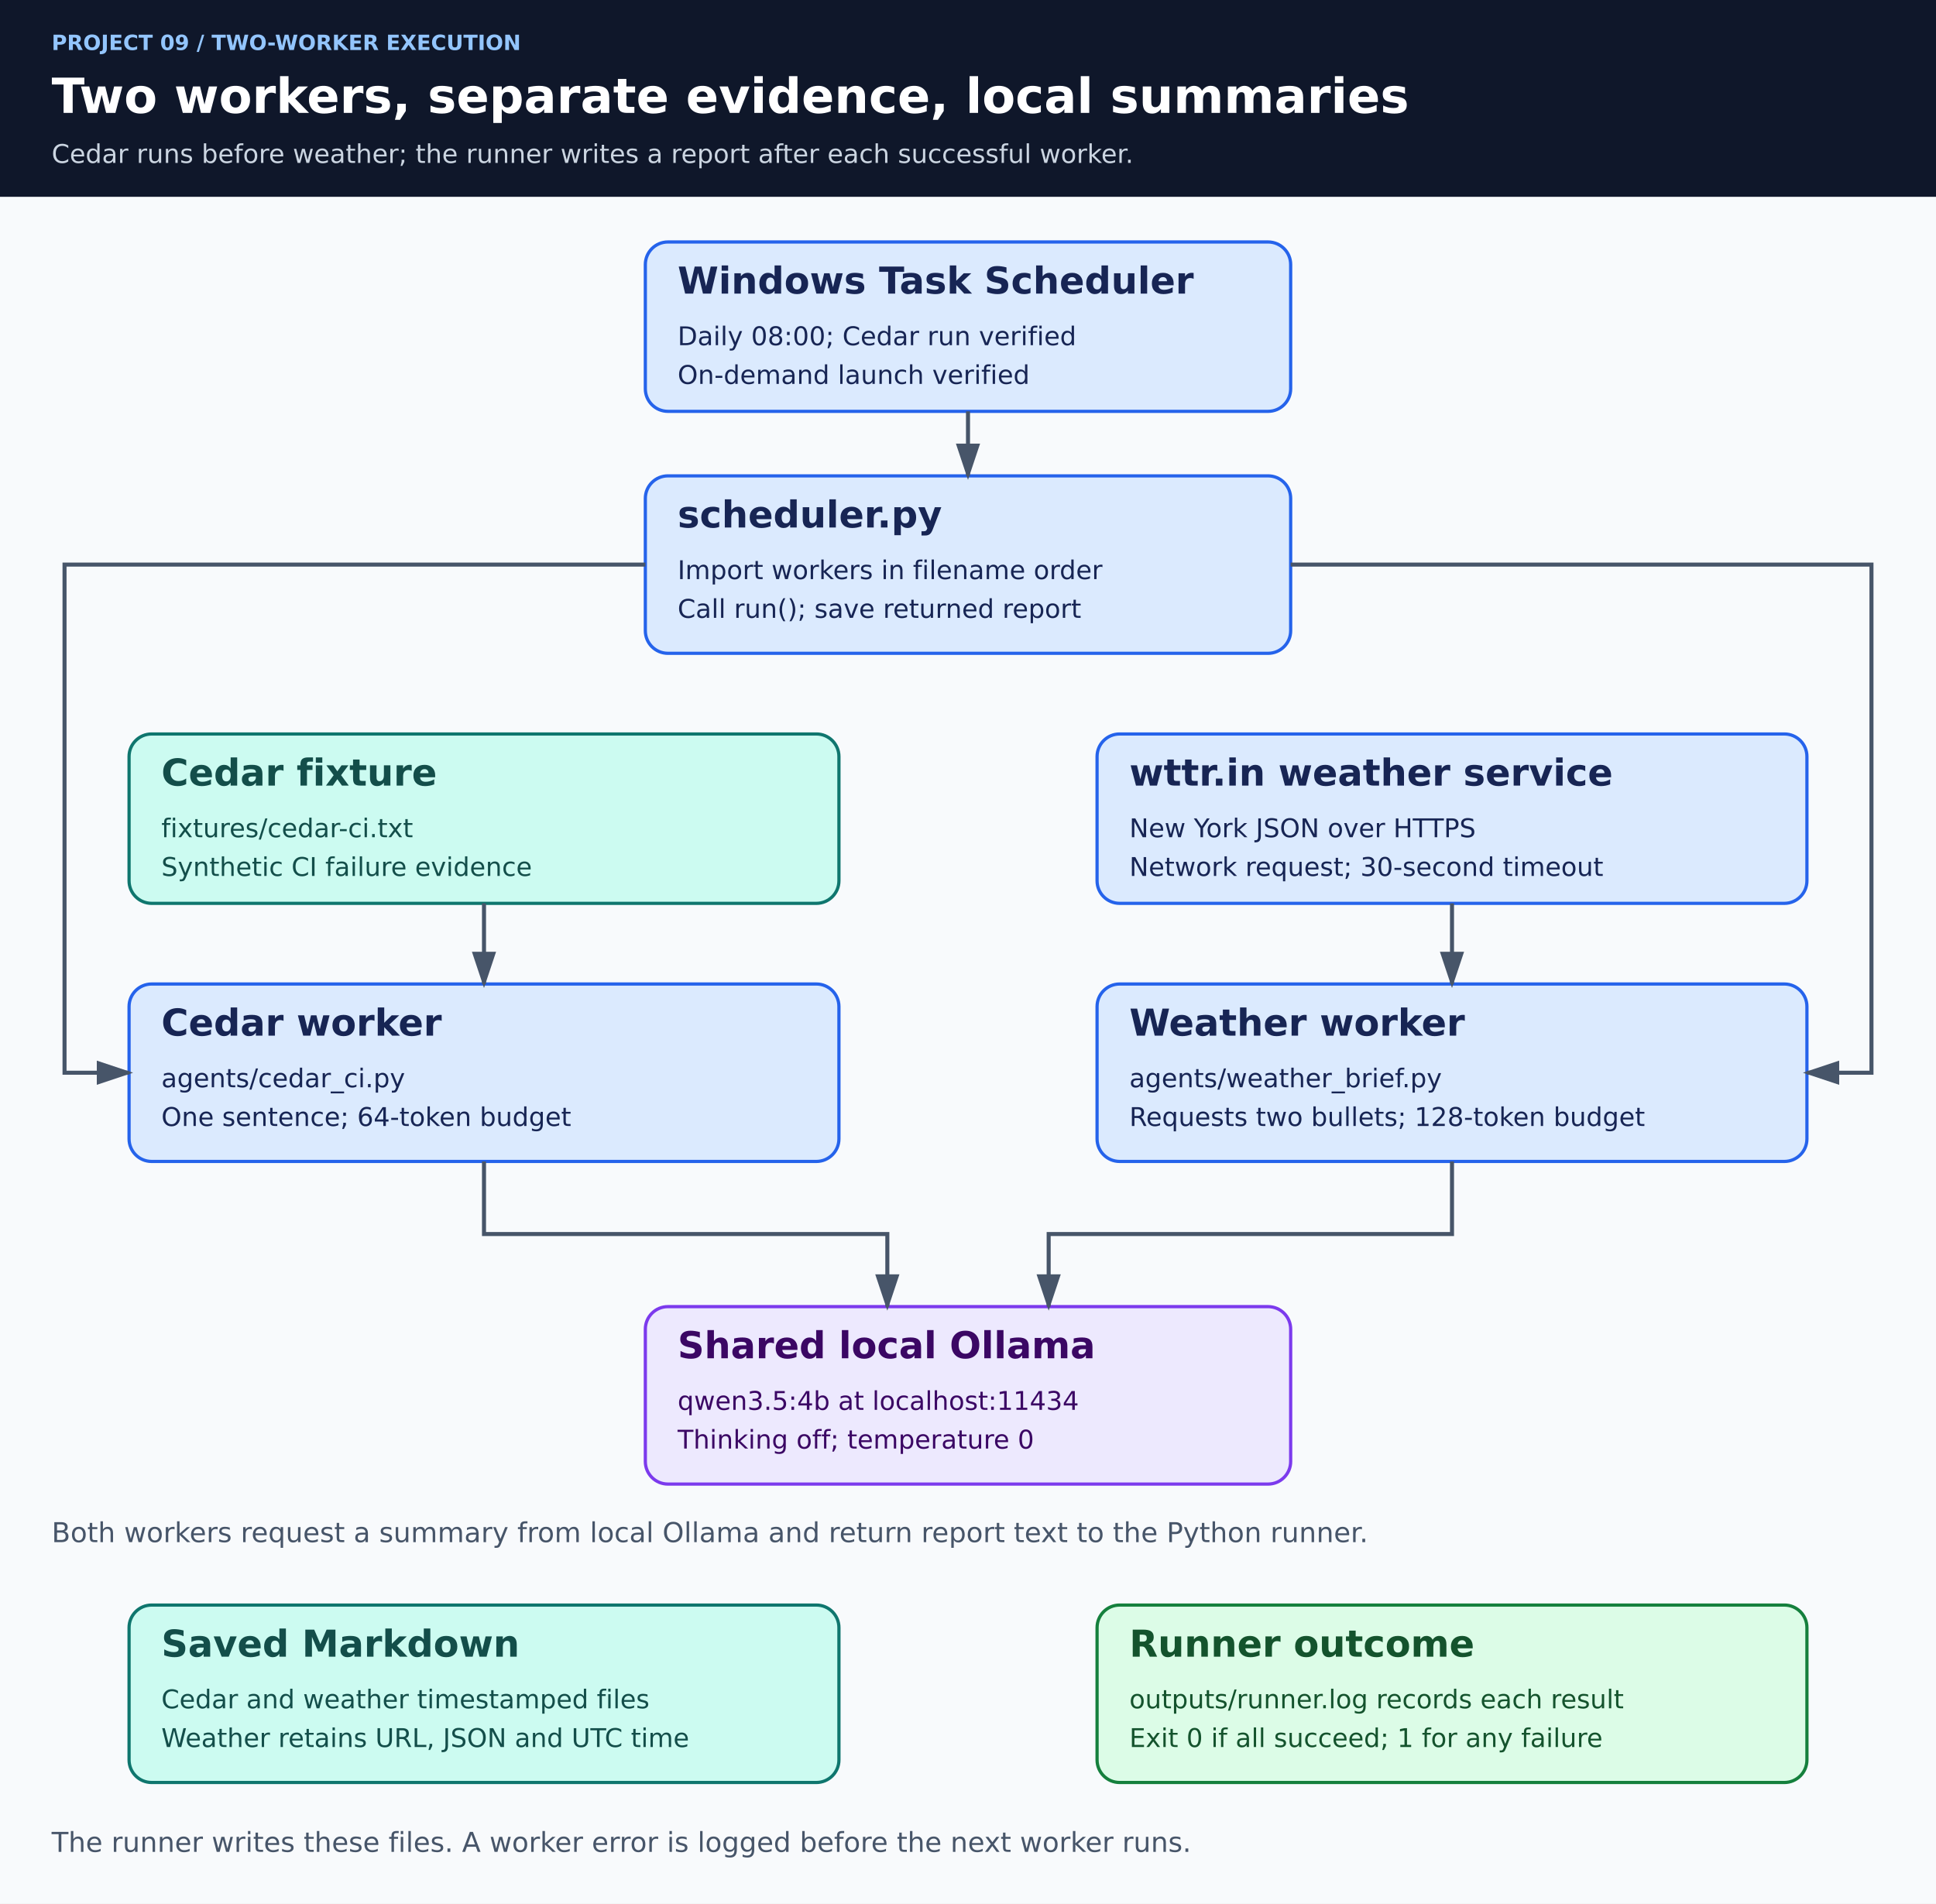
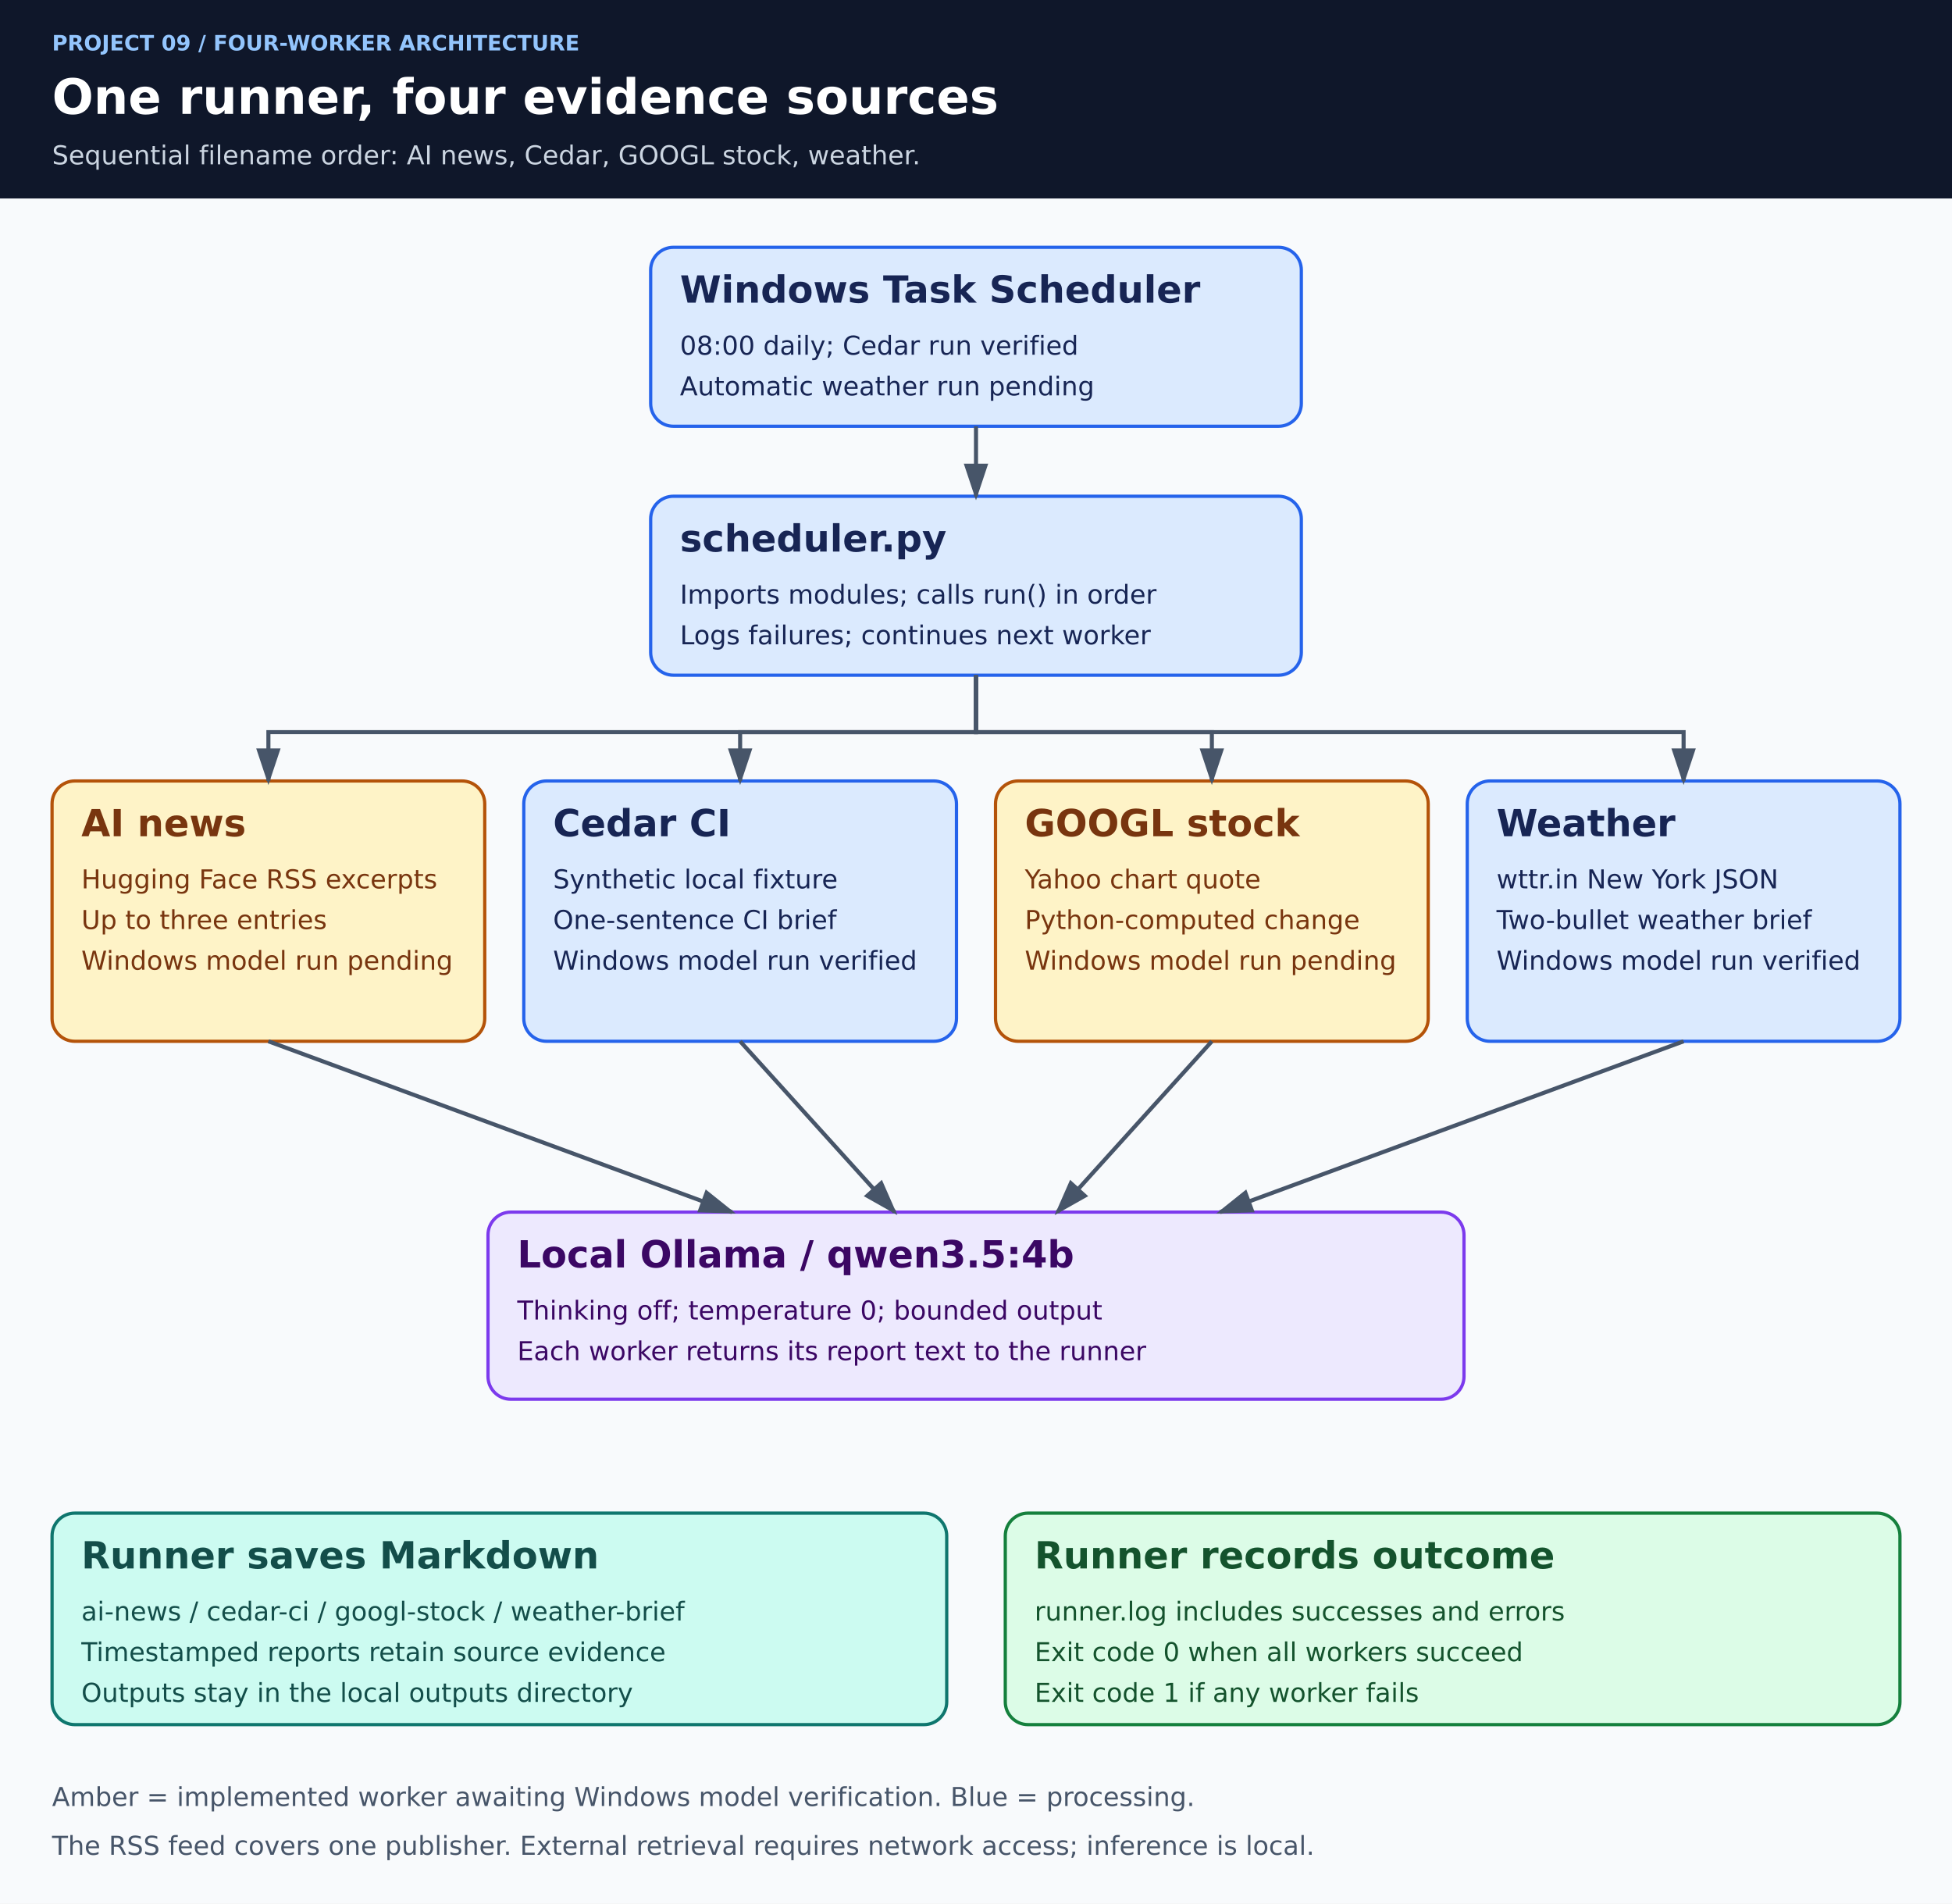
- <svg xmlns="http://www.w3.org/2000/svg" width="1200" height="1180" viewBox="0 0 1200 1180" role="img" aria-labelledby="title desc">
+ <svg xmlns="http://www.w3.org/2000/svg" width="1200" height="1170" viewBox="0 0 1200 1170" role="img" aria-labelledby="title desc">
  <defs>
    <marker id="arrow" markerWidth="10" markerHeight="10" refX="8" refY="3" orient="auto">
      <path d="M0,0 L0,6 L9,3 z" fill="#475569" />
    </marker>
  </defs>
-   <rect width="1200" height="1180" fill="#F8FAFC" />
+   <rect width="1200" height="1170" fill="#F8FAFC" />
  <g font-family="DejaVu Sans, Arial, sans-serif">
    <rect width="1200" height="122" fill="#0F172A" />
-     <text x="32" y="31" font-size="13" fill="#93C5FD" font-weight="700">PROJECT 09 / TWO-WORKER EXECUTION</text>
-     <text x="32" y="70" font-size="30" fill="#FFFFFF" font-weight="700">Two workers, separate evidence, local summaries</text>
-     <text x="32" y="101" font-size="16" fill="#CBD5E1" font-weight="400">Cedar runs before weather; the runner writes a report after each successful worker.</text>
-     <rect x="400" y="150" width="400" height="105" rx="14" fill="#DBEAFE" stroke="#2563EB" stroke-width="2" />
-     <text x="420" y="182" font-size="23" fill="#172554" font-weight="700">Windows Task Scheduler</text>
-     <text x="420" y="214" font-size="16" fill="#172554" font-weight="400">Daily 08:00; Cedar run verified</text>
-     <text x="420" y="238" font-size="16" fill="#172554" font-weight="400">On-demand launch verified</text>
-     <rect x="400" y="295" width="400" height="110" rx="14" fill="#DBEAFE" stroke="#2563EB" stroke-width="2" />
-     <text x="420" y="327" font-size="23" fill="#172554" font-weight="700">scheduler.py</text>
-     <text x="420" y="359" font-size="16" fill="#172554" font-weight="400">Import workers in filename order</text>
-     <text x="420" y="383" font-size="16" fill="#172554" font-weight="400">Call run(); save returned report</text>
-     <path d="M600 255 V295" stroke="#475569" stroke-width="2.5" fill="none" marker-end="url(#arrow)" />
-     <rect x="80" y="455" width="440" height="105" rx="14" fill="#CCFBF1" stroke="#0F766E" stroke-width="2" />
-     <text x="100" y="487" font-size="23" fill="#134E4A" font-weight="700">Cedar fixture</text>
-     <text x="100" y="519" font-size="16" fill="#134E4A" font-weight="400">fixtures/cedar-ci.txt</text>
-     <text x="100" y="543" font-size="16" fill="#134E4A" font-weight="400">Synthetic CI failure evidence</text>
-     <rect x="680" y="455" width="440" height="105" rx="14" fill="#DBEAFE" stroke="#2563EB" stroke-width="2" />
-     <text x="700" y="487" font-size="23" fill="#172554" font-weight="700">wttr.in weather service</text>
-     <text x="700" y="519" font-size="16" fill="#172554" font-weight="400">New York JSON over HTTPS</text>
-     <text x="700" y="543" font-size="16" fill="#172554" font-weight="400">Network request; 30-second timeout</text>
-     <rect x="80" y="610" width="440" height="110" rx="14" fill="#DBEAFE" stroke="#2563EB" stroke-width="2" />
-     <text x="100" y="642" font-size="23" fill="#172554" font-weight="700">Cedar worker</text>
-     <text x="100" y="674" font-size="16" fill="#172554" font-weight="400">agents/cedar_ci.py</text>
-     <text x="100" y="698" font-size="16" fill="#172554" font-weight="400">One sentence; 64-token budget</text>
-     <rect x="680" y="610" width="440" height="110" rx="14" fill="#DBEAFE" stroke="#2563EB" stroke-width="2" />
-     <text x="700" y="642" font-size="23" fill="#172554" font-weight="700">Weather worker</text>
-     <text x="700" y="674" font-size="16" fill="#172554" font-weight="400">agents/weather_brief.py</text>
-     <text x="700" y="698" font-size="16" fill="#172554" font-weight="400">Requests two bullets; 128-token budget</text>
-     <path d="M400 350 H40 V665 H80" stroke="#475569" stroke-width="2.5" fill="none" marker-end="url(#arrow)" />
-     <path d="M800 350 H1160 V665 H1120" stroke="#475569" stroke-width="2.5" fill="none" marker-end="url(#arrow)" />
-     <path d="M300 560 V610" stroke="#475569" stroke-width="2.5" fill="none" marker-end="url(#arrow)" />
-     <path d="M900 560 V610" stroke="#475569" stroke-width="2.5" fill="none" marker-end="url(#arrow)" />
-     <rect x="400" y="810" width="400" height="110" rx="14" fill="#EDE9FE" stroke="#7C3AED" stroke-width="2" />
-     <text x="420" y="842" font-size="23" fill="#3B0764" font-weight="700">Shared local Ollama</text>
-     <text x="420" y="874" font-size="16" fill="#3B0764" font-weight="400">qwen3.5:4b at localhost:11434</text>
-     <text x="420" y="898" font-size="16" fill="#3B0764" font-weight="400">Thinking off; temperature 0</text>
-     <path d="M300 720 V765 H550 V810" stroke="#475569" stroke-width="2.5" fill="none" marker-end="url(#arrow)" />
-     <path d="M900 720 V765 H650 V810" stroke="#475569" stroke-width="2.5" fill="none" marker-end="url(#arrow)" />
-     <text x="32" y="956" font-size="17" fill="#475569" font-weight="400">Both workers request a summary from local Ollama and return report text to the Python runner.</text>
-     <rect x="80" y="995" width="440" height="110" rx="14" fill="#CCFBF1" stroke="#0F766E" stroke-width="2" />
-     <text x="100" y="1027" font-size="23" fill="#134E4A" font-weight="700">Saved Markdown</text>
-     <text x="100" y="1059" font-size="16" fill="#134E4A" font-weight="400">Cedar and weather timestamped files</text>
-     <text x="100" y="1083" font-size="16" fill="#134E4A" font-weight="400">Weather retains URL, JSON and UTC time</text>
-     <rect x="680" y="995" width="440" height="110" rx="14" fill="#DCFCE7" stroke="#15803D" stroke-width="2" />
-     <text x="700" y="1027" font-size="23" fill="#14532D" font-weight="700">Runner outcome</text>
-     <text x="700" y="1059" font-size="16" fill="#14532D" font-weight="400">outputs/runner.log records each result</text>
-     <text x="700" y="1083" font-size="16" fill="#14532D" font-weight="400">Exit 0 if all succeed; 1 for any failure</text>
-     <text x="32" y="1148" font-size="17" fill="#475569" font-weight="400">The runner writes these files. A worker error is logged before the next worker runs.</text>
+     <text x="32" y="31" font-size="13" fill="#93C5FD" font-weight="700">PROJECT 09 / FOUR-WORKER ARCHITECTURE</text>
+     <text x="32" y="70" font-size="30" fill="#FFFFFF" font-weight="700">One runner, four evidence sources</text>
+     <text x="32" y="101" font-size="16" fill="#CBD5E1" font-weight="400">Sequential filename order: AI news, Cedar, GOOGL stock, weather.</text>
+     <rect x="400" y="152" width="400" height="110" rx="14" fill="#DBEAFE" stroke="#2563EB" stroke-width="2" />
+     <text x="418" y="186" font-size="23" fill="#172554" font-weight="700">Windows Task Scheduler</text>
+     <text x="418" y="218" font-size="16" fill="#172554" font-weight="400">08:00 daily; Cedar run verified</text>
+     <text x="418" y="243" font-size="16" fill="#172554" font-weight="400">Automatic weather run pending</text>
+     <rect x="400" y="305" width="400" height="110" rx="14" fill="#DBEAFE" stroke="#2563EB" stroke-width="2" />
+     <text x="418" y="339" font-size="23" fill="#172554" font-weight="700">scheduler.py</text>
+     <text x="418" y="371" font-size="16" fill="#172554" font-weight="400">Imports modules; calls run() in order</text>
+     <text x="418" y="396" font-size="16" fill="#172554" font-weight="400">Logs failures; continues next worker</text>
+     <path d="M600 262 V305" stroke="#475569" stroke-width="2.5" fill="none" marker-end="url(#arrow)" />
+     <rect x="32" y="480" width="266" height="160" rx="14" fill="#FEF3C7" stroke="#B45309" stroke-width="2" />
+     <text x="50" y="514" font-size="23" fill="#78350F" font-weight="700">AI news</text>
+     <text x="50" y="546" font-size="16" fill="#78350F" font-weight="400">Hugging Face RSS excerpts</text>
+     <text x="50" y="571" font-size="16" fill="#78350F" font-weight="400">Up to three entries</text>
+     <text x="50" y="596" font-size="16" fill="#78350F" font-weight="400">Windows model run pending</text>
+     <path d="M600 415 V450 H165 V480" stroke="#475569" stroke-width="2.5" fill="none" marker-end="url(#arrow)" />
+     <rect x="322" y="480" width="266" height="160" rx="14" fill="#DBEAFE" stroke="#2563EB" stroke-width="2" />
+     <text x="340" y="514" font-size="23" fill="#172554" font-weight="700">Cedar CI</text>
+     <text x="340" y="546" font-size="16" fill="#172554" font-weight="400">Synthetic local fixture</text>
+     <text x="340" y="571" font-size="16" fill="#172554" font-weight="400">One-sentence CI brief</text>
+     <text x="340" y="596" font-size="16" fill="#172554" font-weight="400">Windows model run verified</text>
+     <path d="M600 415 V450 H455 V480" stroke="#475569" stroke-width="2.5" fill="none" marker-end="url(#arrow)" />
+     <rect x="612" y="480" width="266" height="160" rx="14" fill="#FEF3C7" stroke="#B45309" stroke-width="2" />
+     <text x="630" y="514" font-size="23" fill="#78350F" font-weight="700">GOOGL stock</text>
+     <text x="630" y="546" font-size="16" fill="#78350F" font-weight="400">Yahoo chart quote</text>
+     <text x="630" y="571" font-size="16" fill="#78350F" font-weight="400">Python-computed change</text>
+     <text x="630" y="596" font-size="16" fill="#78350F" font-weight="400">Windows model run pending</text>
+     <path d="M600 415 V450 H745 V480" stroke="#475569" stroke-width="2.5" fill="none" marker-end="url(#arrow)" />
+     <rect x="902" y="480" width="266" height="160" rx="14" fill="#DBEAFE" stroke="#2563EB" stroke-width="2" />
+     <text x="920" y="514" font-size="23" fill="#172554" font-weight="700">Weather</text>
+     <text x="920" y="546" font-size="16" fill="#172554" font-weight="400">wttr.in New York JSON</text>
+     <text x="920" y="571" font-size="16" fill="#172554" font-weight="400">Two-bullet weather brief</text>
+     <text x="920" y="596" font-size="16" fill="#172554" font-weight="400">Windows model run verified</text>
+     <path d="M600 415 V450 H1035 V480" stroke="#475569" stroke-width="2.5" fill="none" marker-end="url(#arrow)" />
+     <rect x="300" y="745" width="600" height="115" rx="14" fill="#EDE9FE" stroke="#7C3AED" stroke-width="2" />
+     <text x="318" y="779" font-size="23" fill="#3B0764" font-weight="700">Local Ollama / qwen3.5:4b</text>
+     <text x="318" y="811" font-size="16" fill="#3B0764" font-weight="400">Thinking off; temperature 0; bounded output</text>
+     <text x="318" y="836" font-size="16" fill="#3B0764" font-weight="400">Each worker returns its report text to the runner</text>
+     <path d="M165 640 L450 745" stroke="#475569" stroke-width="2.5" fill="none" marker-end="url(#arrow)" />
+     <path d="M455 640 L550 745" stroke="#475569" stroke-width="2.5" fill="none" marker-end="url(#arrow)" />
+     <path d="M745 640 L650 745" stroke="#475569" stroke-width="2.5" fill="none" marker-end="url(#arrow)" />
+     <path d="M1035 640 L750 745" stroke="#475569" stroke-width="2.5" fill="none" marker-end="url(#arrow)" />
+     <rect x="32" y="930" width="550" height="130" rx="14" fill="#CCFBF1" stroke="#0F766E" stroke-width="2" />
+     <text x="50" y="964" font-size="23" fill="#134E4A" font-weight="700">Runner saves Markdown</text>
+     <text x="50" y="996" font-size="16" fill="#134E4A" font-weight="400">ai-news / cedar-ci / googl-stock / weather-brief</text>
+     <text x="50" y="1021" font-size="16" fill="#134E4A" font-weight="400">Timestamped reports retain source evidence</text>
+     <text x="50" y="1046" font-size="16" fill="#134E4A" font-weight="400">Outputs stay in the local outputs directory</text>
+     <rect x="618" y="930" width="550" height="130" rx="14" fill="#DCFCE7" stroke="#15803D" stroke-width="2" />
+     <text x="636" y="964" font-size="23" fill="#14532D" font-weight="700">Runner records outcome</text>
+     <text x="636" y="996" font-size="16" fill="#14532D" font-weight="400">runner.log includes successes and errors</text>
+     <text x="636" y="1021" font-size="16" fill="#14532D" font-weight="400">Exit code 0 when all workers succeed</text>
+     <text x="636" y="1046" font-size="16" fill="#14532D" font-weight="400">Exit code 1 if any worker fails</text>
+     <text x="32" y="1110" font-size="16" fill="#475569" font-weight="400">Amber = implemented worker awaiting Windows model verification. Blue = processing.</text>
+     <text x="32" y="1140" font-size="16" fill="#475569" font-weight="400">The RSS feed covers one publisher. External retrieval requires network access; inference is local.</text>
  </g>
</svg>
